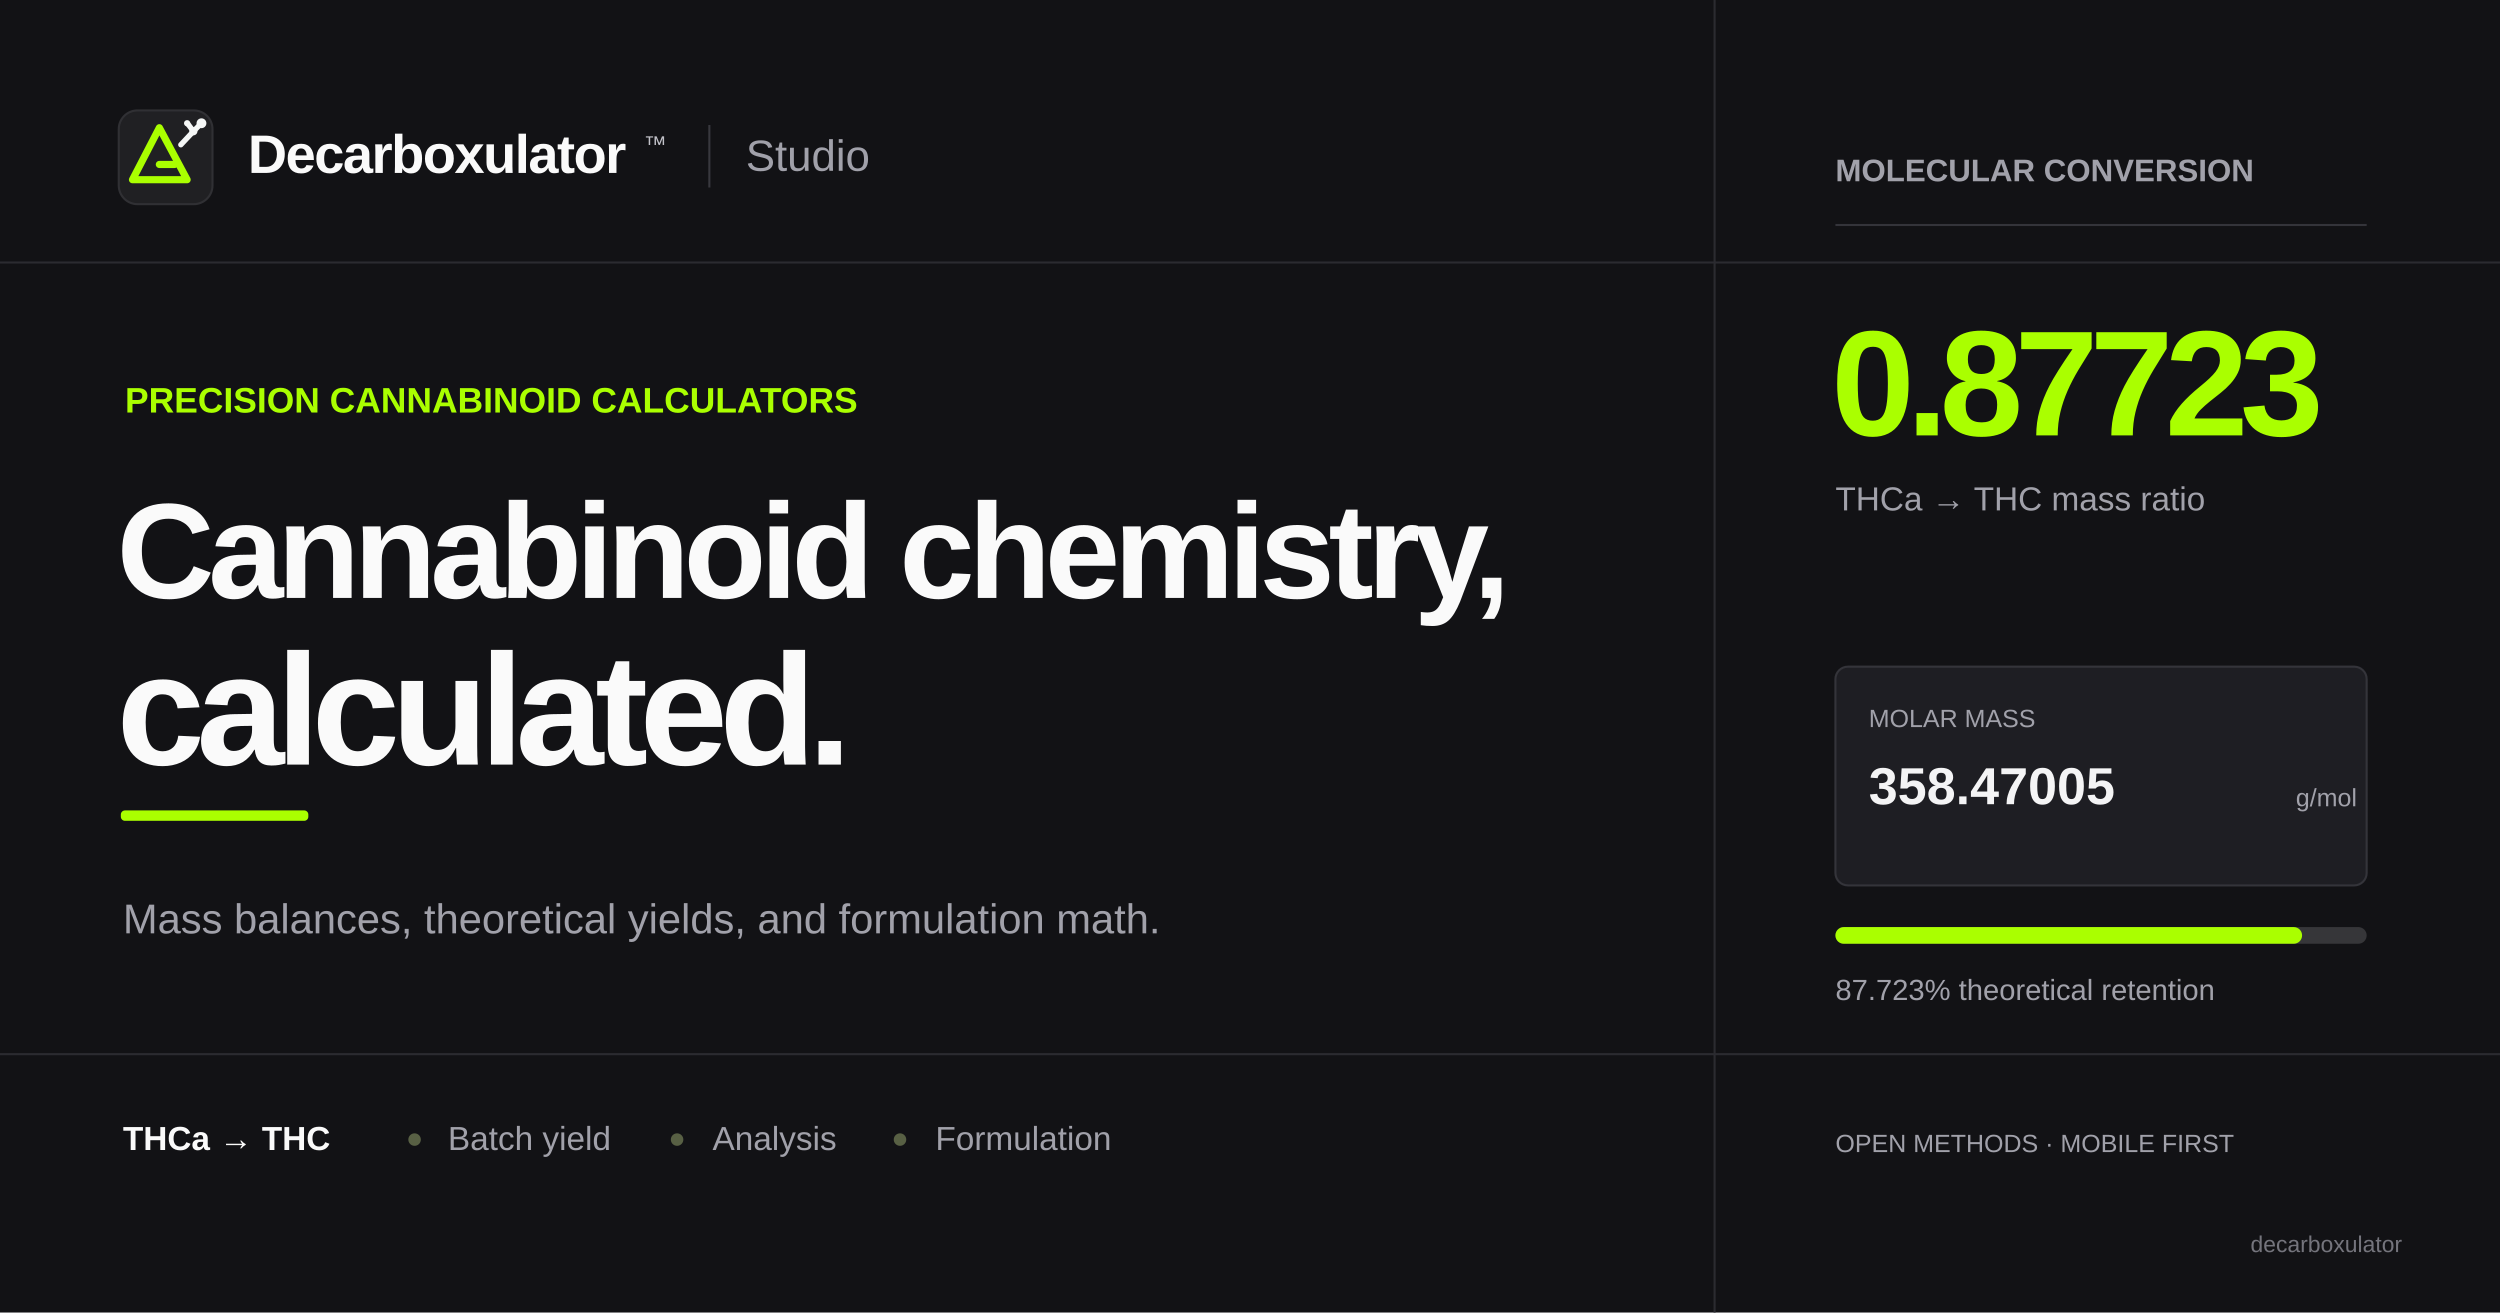
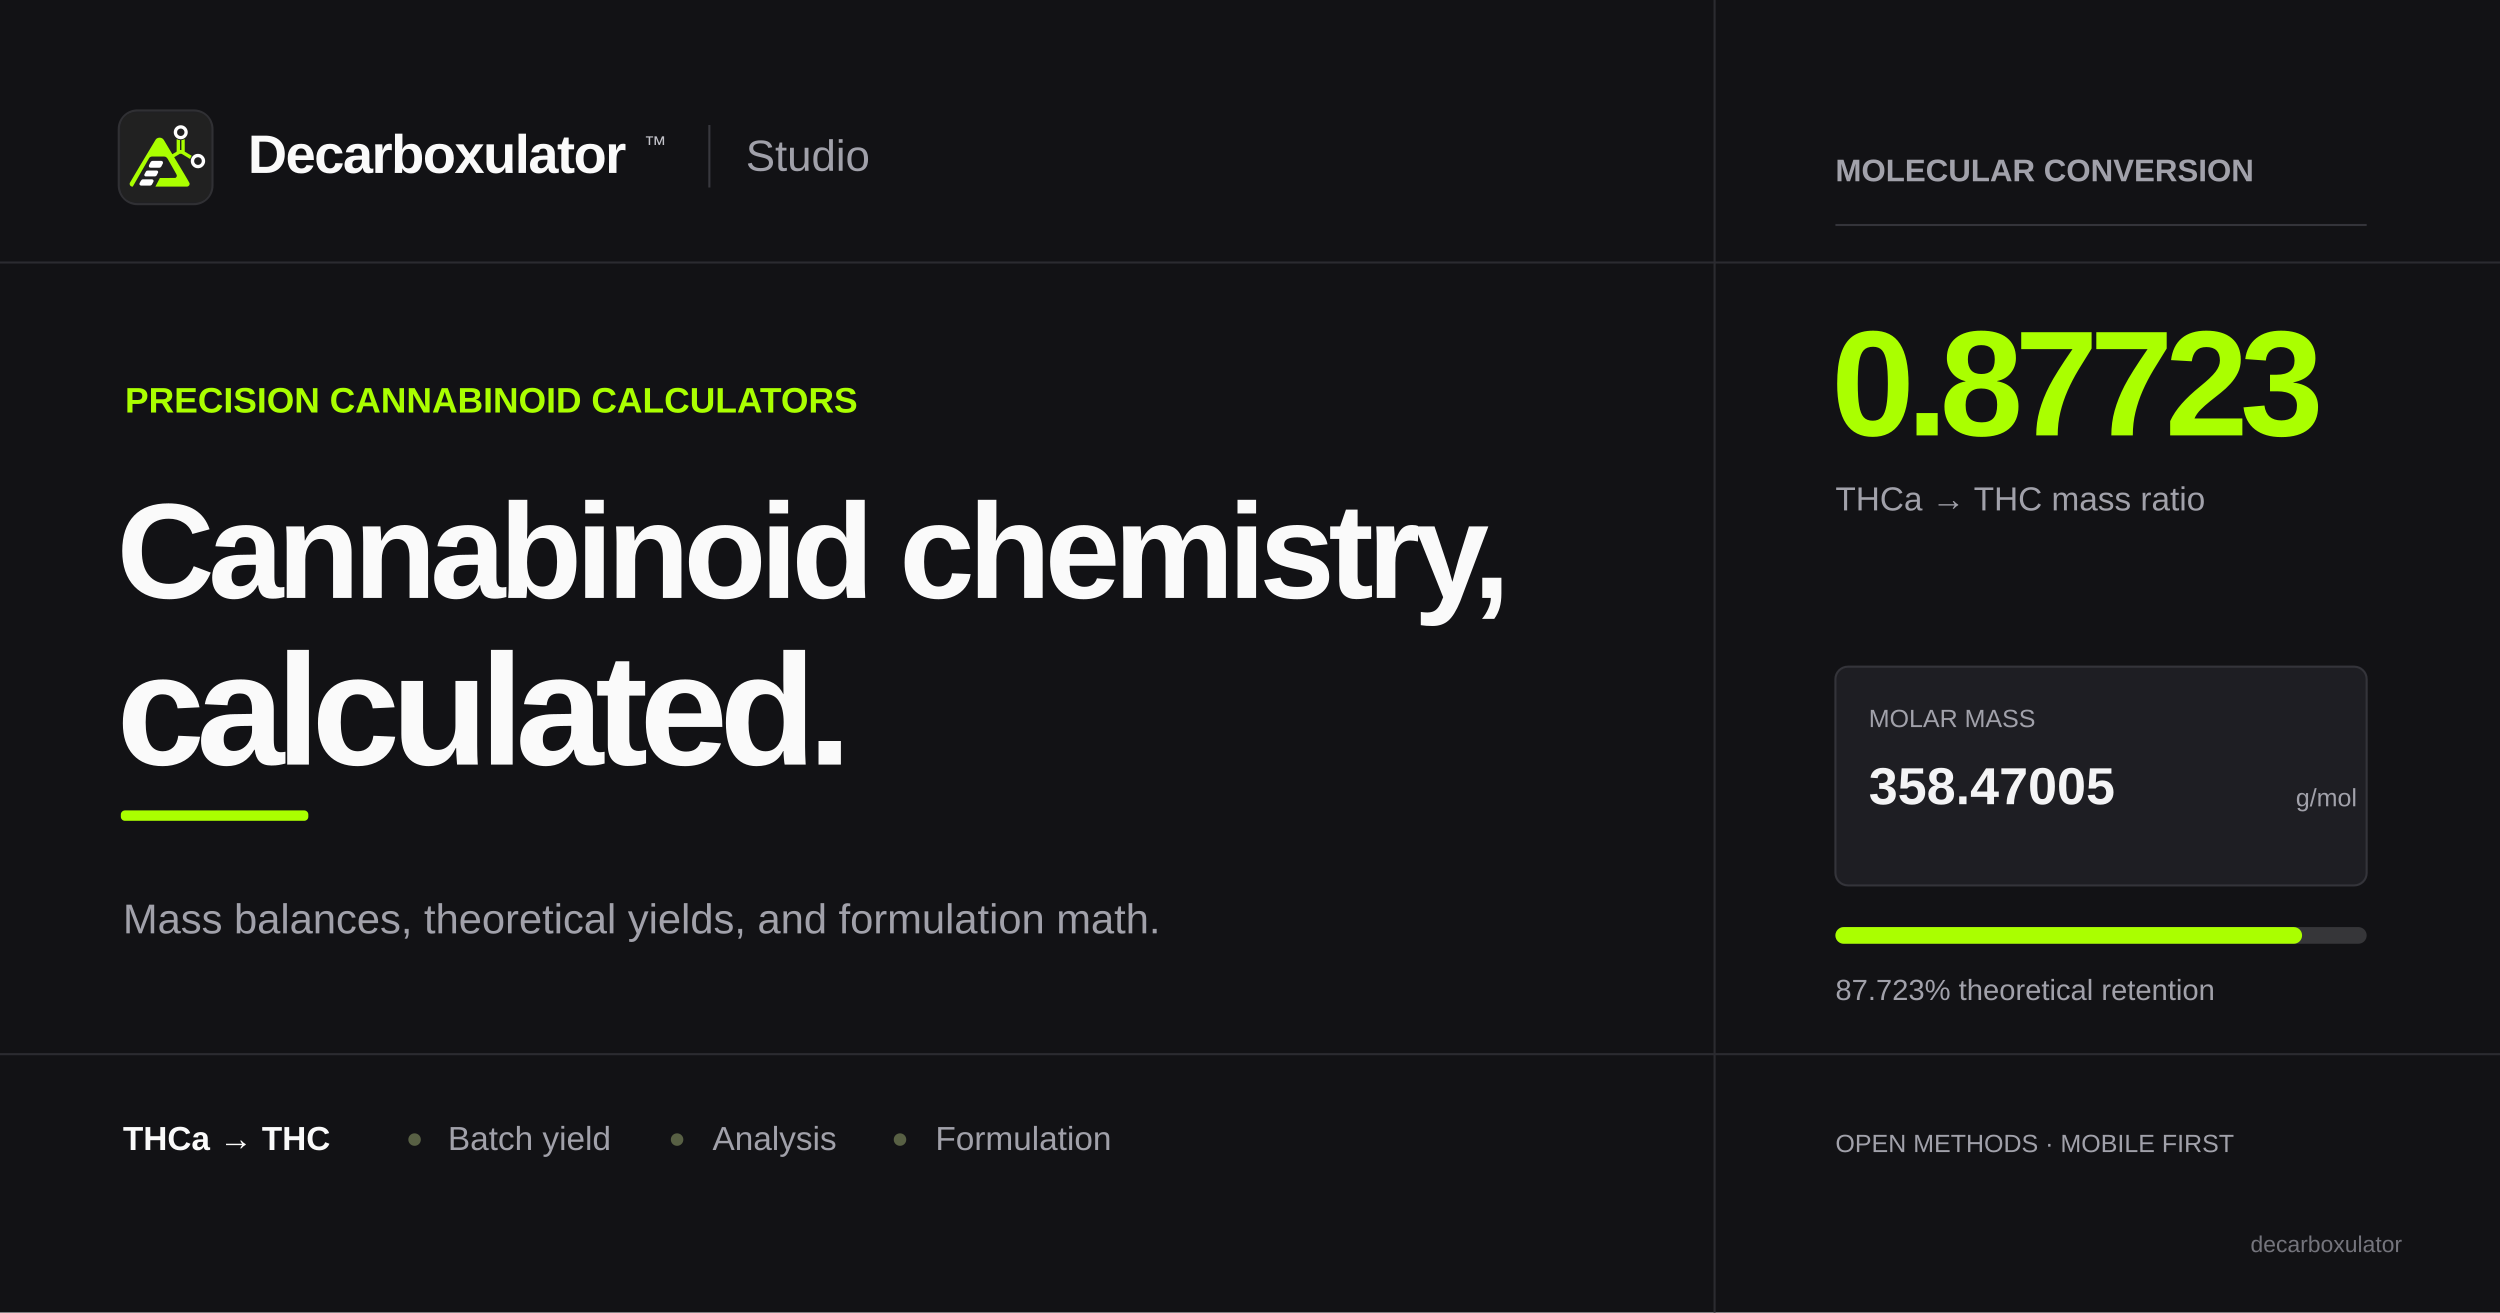
<svg xmlns="http://www.w3.org/2000/svg" width="1200" height="630" viewBox="0 0 1200 630">
  <rect width="1200" height="630" fill="#121215" />
  <path d="M0 126H1200M0 506H1200M823 0V630" fill="none" stroke="#2b2b30" stroke-width="1" />
  <rect x="57" y="53" width="45" height="45" rx="9" fill="#202023" stroke="#303034" />
-   <svg x="58" y="54" width="43" height="43" viewBox="0 0 100 100" fill="none">
-     <path d="M43 17 13 75h61L43 17Z" stroke="#aaff00" stroke-width="8" stroke-linecap="round" stroke-linejoin="round" />
-     <path d="M43 58h17" stroke="#aaff00" stroke-width="8" stroke-linecap="round" />
-     <path d="m67 36 14-15m0 0 8-8m-8 8-6-8" stroke="#f5f7f6" stroke-width="6" stroke-linecap="round" stroke-linejoin="round" />
-     <circle cx="81" cy="21" r="4.5" fill="#f5f7f6" />
-     <circle cx="90" cy="12" r="5.5" fill="#f5f7f6" />
-     <circle cx="74" cy="12" r="3.5" fill="#f5f7f6" />
+   <svg x="58" y="54" width="43" height="43" viewBox="0 0 652.24 652.24">
+     <defs>
+       <style>
+       .cls-1 {
+         fill: #fff;
+       }
+ 
+       .cls-2 {
+         fill: #af0;
+       }
+ 
+       .cls-3 {
+         fill: #212121;
+       }
+     </style>
+     </defs>
+     <g id="Layer_1-2" data-name="Layer 1">
+       <g>
+         <rect class="cls-3" width="652.24" height="652.24" rx="99.06" ry="99.06" />
+         <g>
+           <path class="cls-2" d="M484.98,487.17l14.18,25.29c3.29,5.86,1.56,13.16-2.22,18.87-2.58,3.91-8.81,8.12-15.29,8.14l-55.75.11-104.14-.03-70.34.1,32.96-62.86,109.81-.21c6.22-.01,10.36-6.57,12.33-10.05,2.45-6.42,1.03-11.99-2.33-17.25l-17.84-31.83-44.58-78.47c-5.72-10.07-13.96-18.39-26.45-18.38l-88.42.1c-7.16,0-17.15,4.74-20.85,11.19l-119.05,207.43c-7.5.9-14.08-1.94-18.23-7.18-4-5.06-6.82-13.67-2.89-20.33l78.61-132.94,108.98-181.4c6.37-10.6,20.81-14.83,31.22-14.24,12.33.7,22.56,6.93,29.04,17.78l61.32,102.77,31.27-19.01.13-90.74c8.45,3.78,15.05,6.29,24.2,7.05l.05,72.03c3.7-.4,7.25-.4,10.27.11l-.02-71.74c8.4-1.39,14.79-3.14,24.35-7.39l.1,90.85,50.73,30.45c-5.46,7.79-8.84,14.89-11.71,22.99l-61.36-37.34-12.9-.69-41.7,25.21,74.05,123.38,22.45,38.22Z" />
+           <path class="cls-1" d="M598.11,390.83c-12.14,12.28-28.74,17.54-46.25,14.35-14.49-2.64-28.45-12.07-36.07-26.6-10-19.07-8.02-41.04,5.26-58.13,9.81-12.62,24.66-19.45,40.2-19.46s30.32,6.73,40.48,19.24c17.24,21.23,16.14,50.62-3.62,70.59ZM583.3,335.84c-8.14-10.2-22.37-12.91-33.62-7.62s-17.52,16.55-15.68,30.01c1.49,10.88,10.71,21.08,23.33,23.16,11.34,1.87,22.86-4.29,28.32-13.77s5.16-22.39-2.35-31.79Z" />
+           <path class="cls-1" d="M476.66,112.93c13.03,17.87,13.94,39.43,2.88,57.68-10.15,16.75-29.94,26.77-50.75,23.83-25.77-3.64-44.57-26.96-43.48-52.66,1.09-25.83,21.41-47.45,48.21-49.1,16.63-1.03,33.21,6.63,43.14,20.25ZM414.48,160.37c8.85,10.93,22.87,13.75,34.46,7.47,10.82-5.86,16.95-18.64,13.42-31.08-3.33-11.73-14.51-20.33-27.38-19.84-11.71.45-23.41,9.52-25.16,22.14-1.03,7.44-.11,15.41,4.66,21.31Z" />
+           <path class="cls-1" d="M279.07,402.15l-61.6.03c-4.78,0-9.02-1.84-11.4-5.05-2.88-3.88-3.22-9.29-1.03-13.64l9.9-19.56c3.27-6.46,8.84-11.66,16.7-11.67l63.31-.09c3.67,0,7.91,2.87,9.61,5.03,2.02,2.57,3.73,9.09,2.2,12.16l-10.51,21.08c-3.28,6.58-8.62,11.7-17.19,11.7Z" />
+           <path class="cls-1" d="M211.75,532.21l-63.79.07c-4.43,0-8.45-2.25-10.63-5.26-2.56-3.53-2.71-8.87-.64-12.73l8.53-15.94c3.13-5.84,7.89-11.63,15.73-11.65l65.97-.11c3.6,0,7.84,2.75,9.44,4.98,1.95,2.74,3.09,8.12,1.61,10.96l-9.85,18.85c-3.04,5.82-8.59,10.8-16.36,10.81Z" />
+           <path class="cls-1" d="M247.02,465.36l-66.37-.05c-3.07,0-6.69-2.5-8.08-4.41-1.49-2.05-2.57-7.79-1.42-9.9l12.03-22.06c2.7-4.96,9.86-6.67,15.26-6.66l62.25.07c3.25,0,7.29,2.16,8.86,4.29,1.75,2.37,3.39,7.93,1.97,10.61l-11.44,21.58c-2.01,3.78-8.63,6.53-13.07,6.53Z" />
+         </g>
+       </g>
+     </g>
  </svg>
  <text x="119" y="83" font-family="Arial, sans-serif" font-size="26" letter-spacing="-0.7" font-weight="700" fill="#fafafa">Decarboxulator</text>
  <text x="309" y="73" font-family="Arial, sans-serif" font-size="11" fill="#c1c1c8">™</text>
  <rect x="340" y="60" width="1" height="30" fill="#38383e" />
  <text x="358" y="82" font-family="Arial, sans-serif" font-size="21" fill="#a1a1aa">Studio</text>
  <text x="60" y="198" font-family="Arial, sans-serif" font-size="17" font-weight="700" fill="#aaff00">PRECISION CANNABINOID CALCULATORS</text>
  <text x="56" y="287" font-family="Arial, sans-serif" font-size="65" letter-spacing="-3" font-weight="700" fill="#fafafa">Cannabinoid chemistry,</text>
  <text x="56" y="367" font-family="Arial, sans-serif" font-size="76" letter-spacing="-4" font-weight="700" fill="#fafafa">calculated.</text>
  <rect x="58" y="389" width="90" height="5" rx="2" fill="#aaff00" />
  <text x="59" y="448" font-family="Arial, sans-serif" font-size="20" fill="#a1a1aa">Mass balances, theoretical yields, and formulation math.</text>
  <text x="59" y="552" font-family="Arial, sans-serif" font-size="16" font-weight="700" fill="#fafafa">THCa → THC</text>
  <circle cx="199" cy="547" r="3" fill="#586044" />
  <text x="215" y="552" font-family="Arial, sans-serif" font-size="16" fill="#a1a1aa">Batch yield</text>
  <circle cx="325" cy="547" r="3" fill="#586044" />
  <text x="342" y="552" font-family="Arial, sans-serif" font-size="16" fill="#a1a1aa">Analysis</text>
  <circle cx="432" cy="547" r="3" fill="#586044" />
  <text x="449" y="552" font-family="Arial, sans-serif" font-size="16" fill="#a1a1aa">Formulation</text>
  <text x="881" y="87" font-family="Arial, sans-serif" font-size="15" font-weight="700" fill="#a1a1aa">MOLECULAR CONVERSION</text>
  <path d="M881 108H1136" stroke="#34343a" />
  <text x="879" y="209" font-family="Arial, sans-serif" font-size="72" font-weight="700" letter-spacing="-4" fill="#aaff00">0.87723</text>
  <text x="881" y="245" font-family="Arial, sans-serif" font-size="16" fill="#a1a1aa">THCa → THC mass ratio</text>
  <rect x="881" y="320" width="255" height="105" rx="6" fill="#1e1e23" stroke="#34343a" />
  <text x="897" y="349" font-family="Arial, sans-serif" font-size="12" fill="#a1a1aa">MOLAR MASS</text>
  <text x="897" y="386" font-family="Arial, sans-serif" font-size="25" font-weight="700" fill="#f4f4f5">358.47005</text>
  <text x="1102" y="387" font-family="Arial, sans-serif" font-size="12" fill="#a1a1aa">g/mol</text>
  <rect x="881" y="445" width="255" height="8" rx="4" fill="#363639" />
  <rect x="881" y="445" width="224" height="8" rx="4" fill="#aaff00" />
  <text x="881" y="480" font-family="Arial, sans-serif" font-size="14" fill="#a1a1aa">87.723% theoretical retention</text>
  <text x="881" y="553" font-family="Arial, sans-serif" font-size="12" fill="#a1a1aa">OPEN METHODS  ·  MOBILE FIRST</text>
  <text x="1153" y="601" font-family="Arial, sans-serif" font-size="11" text-anchor="end" fill="#74747c">decarboxulator</text>
</svg>
